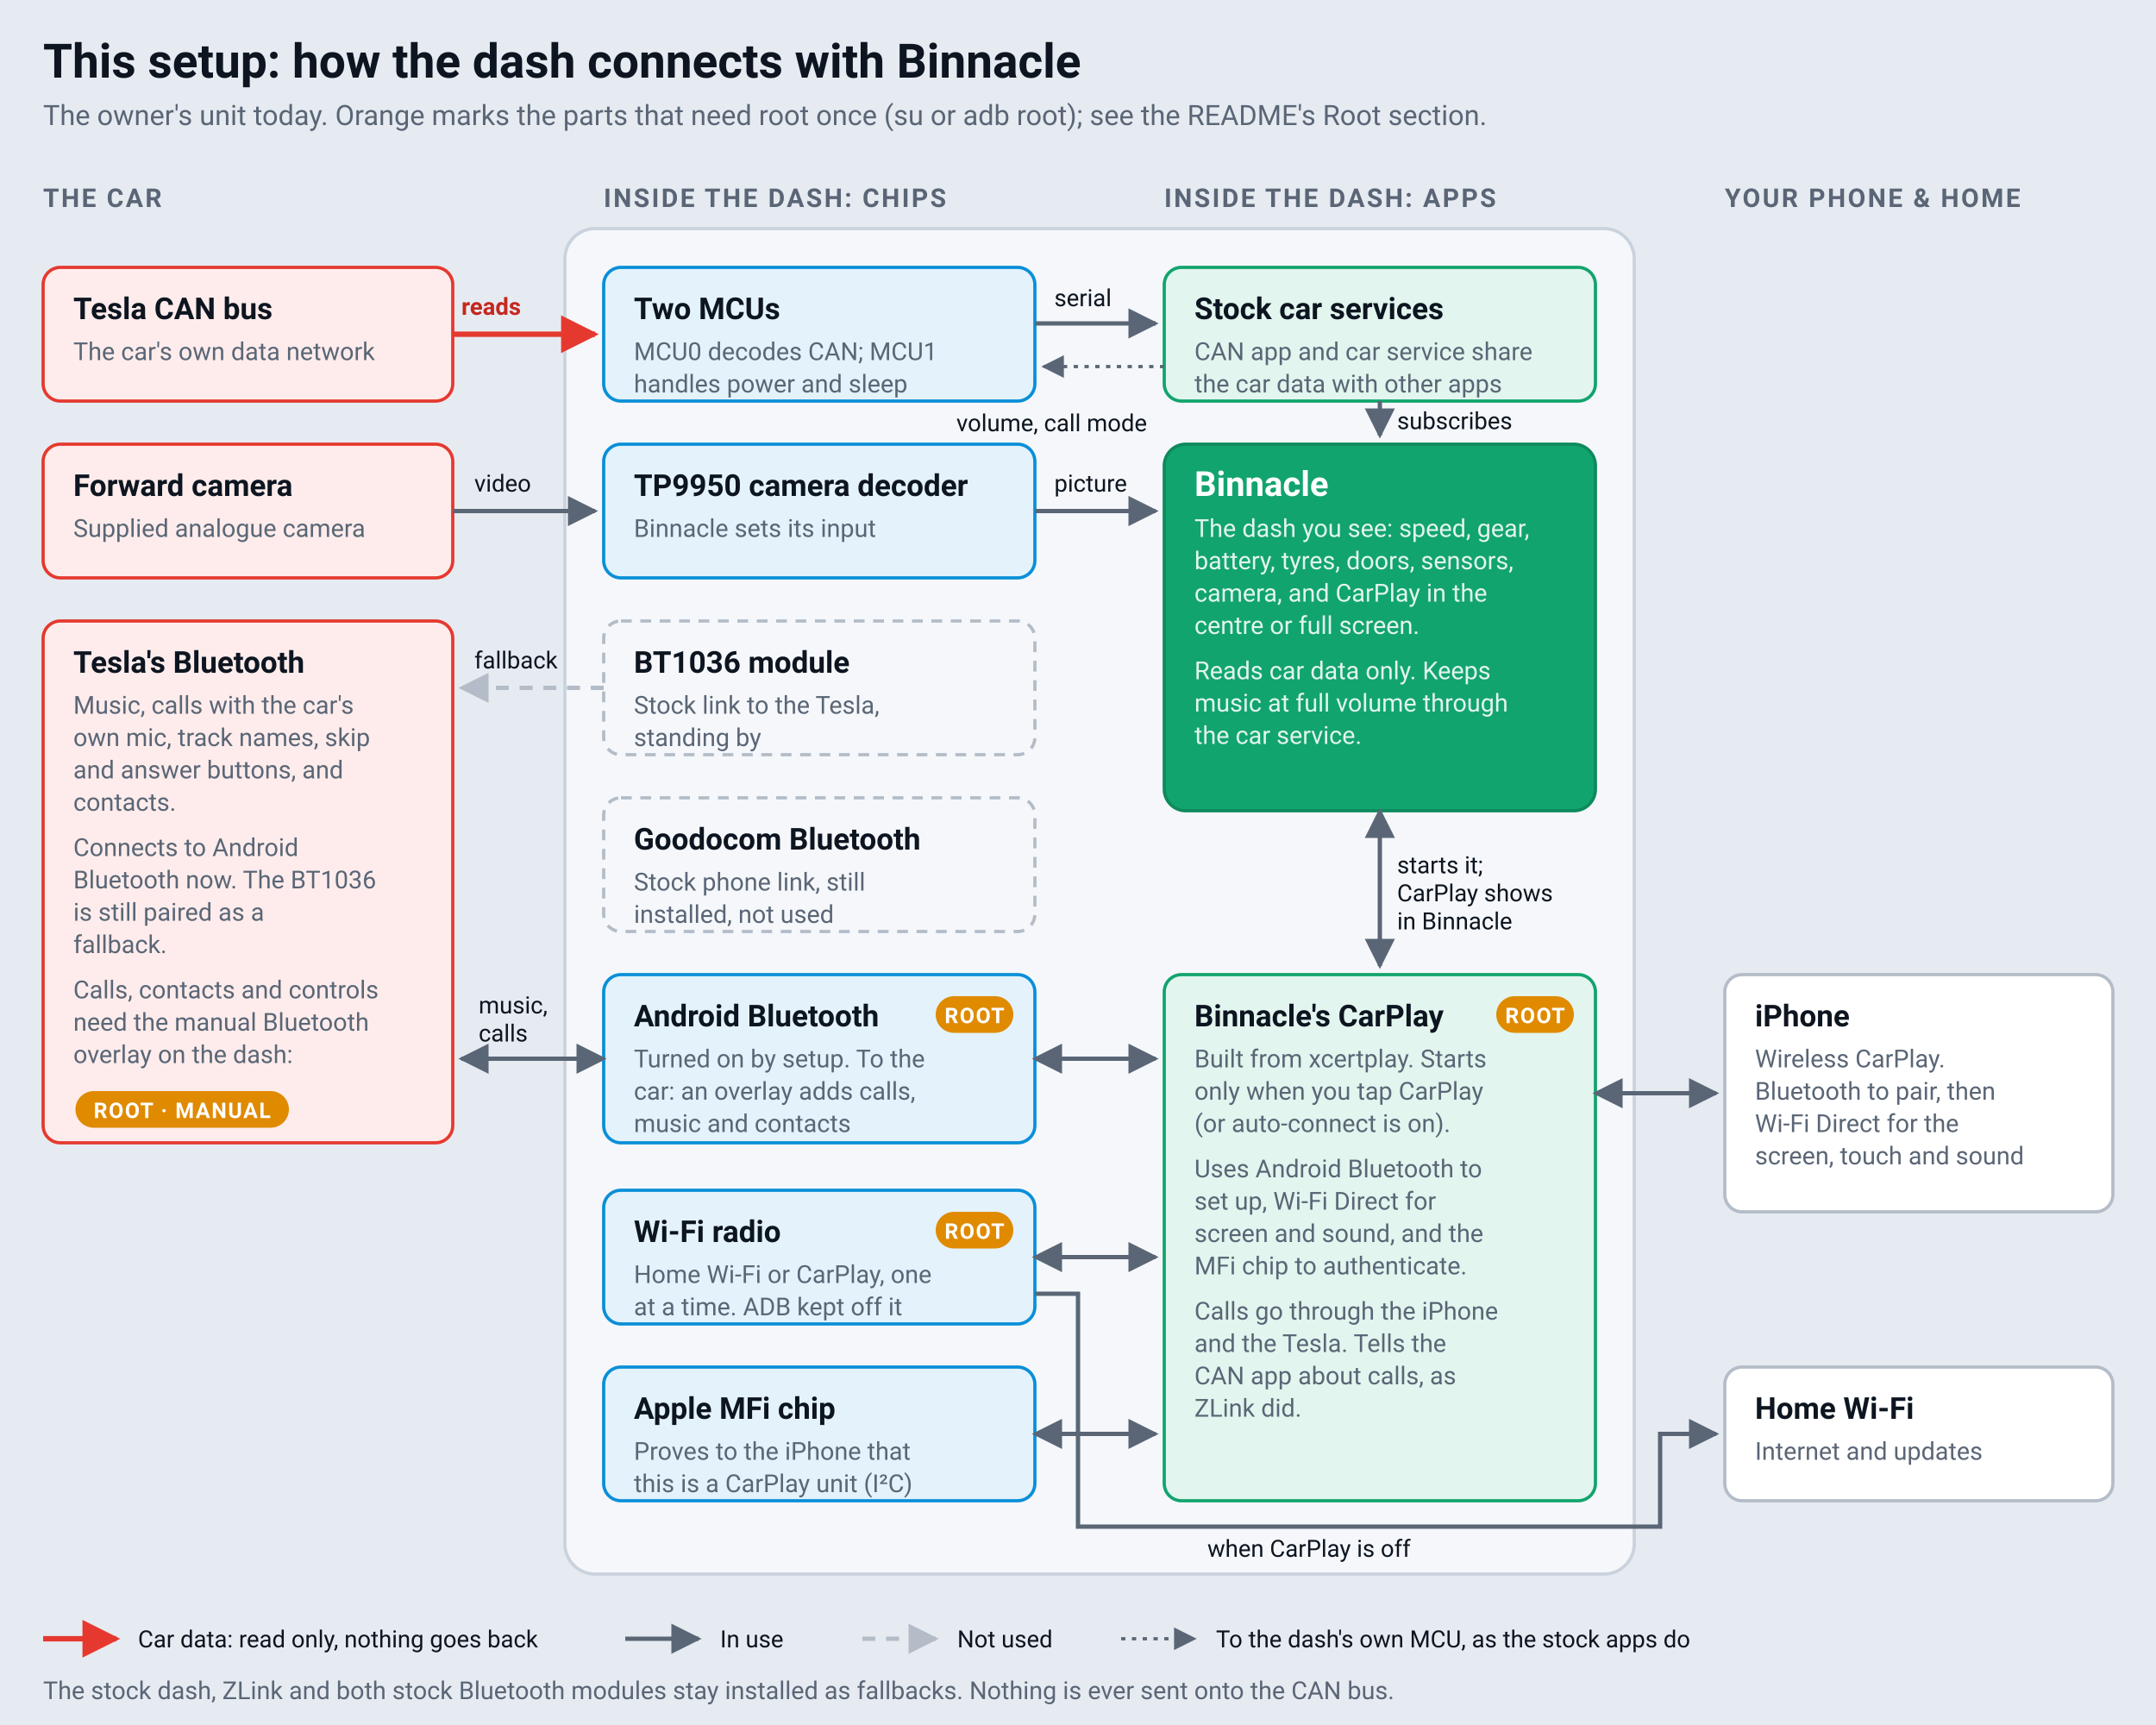
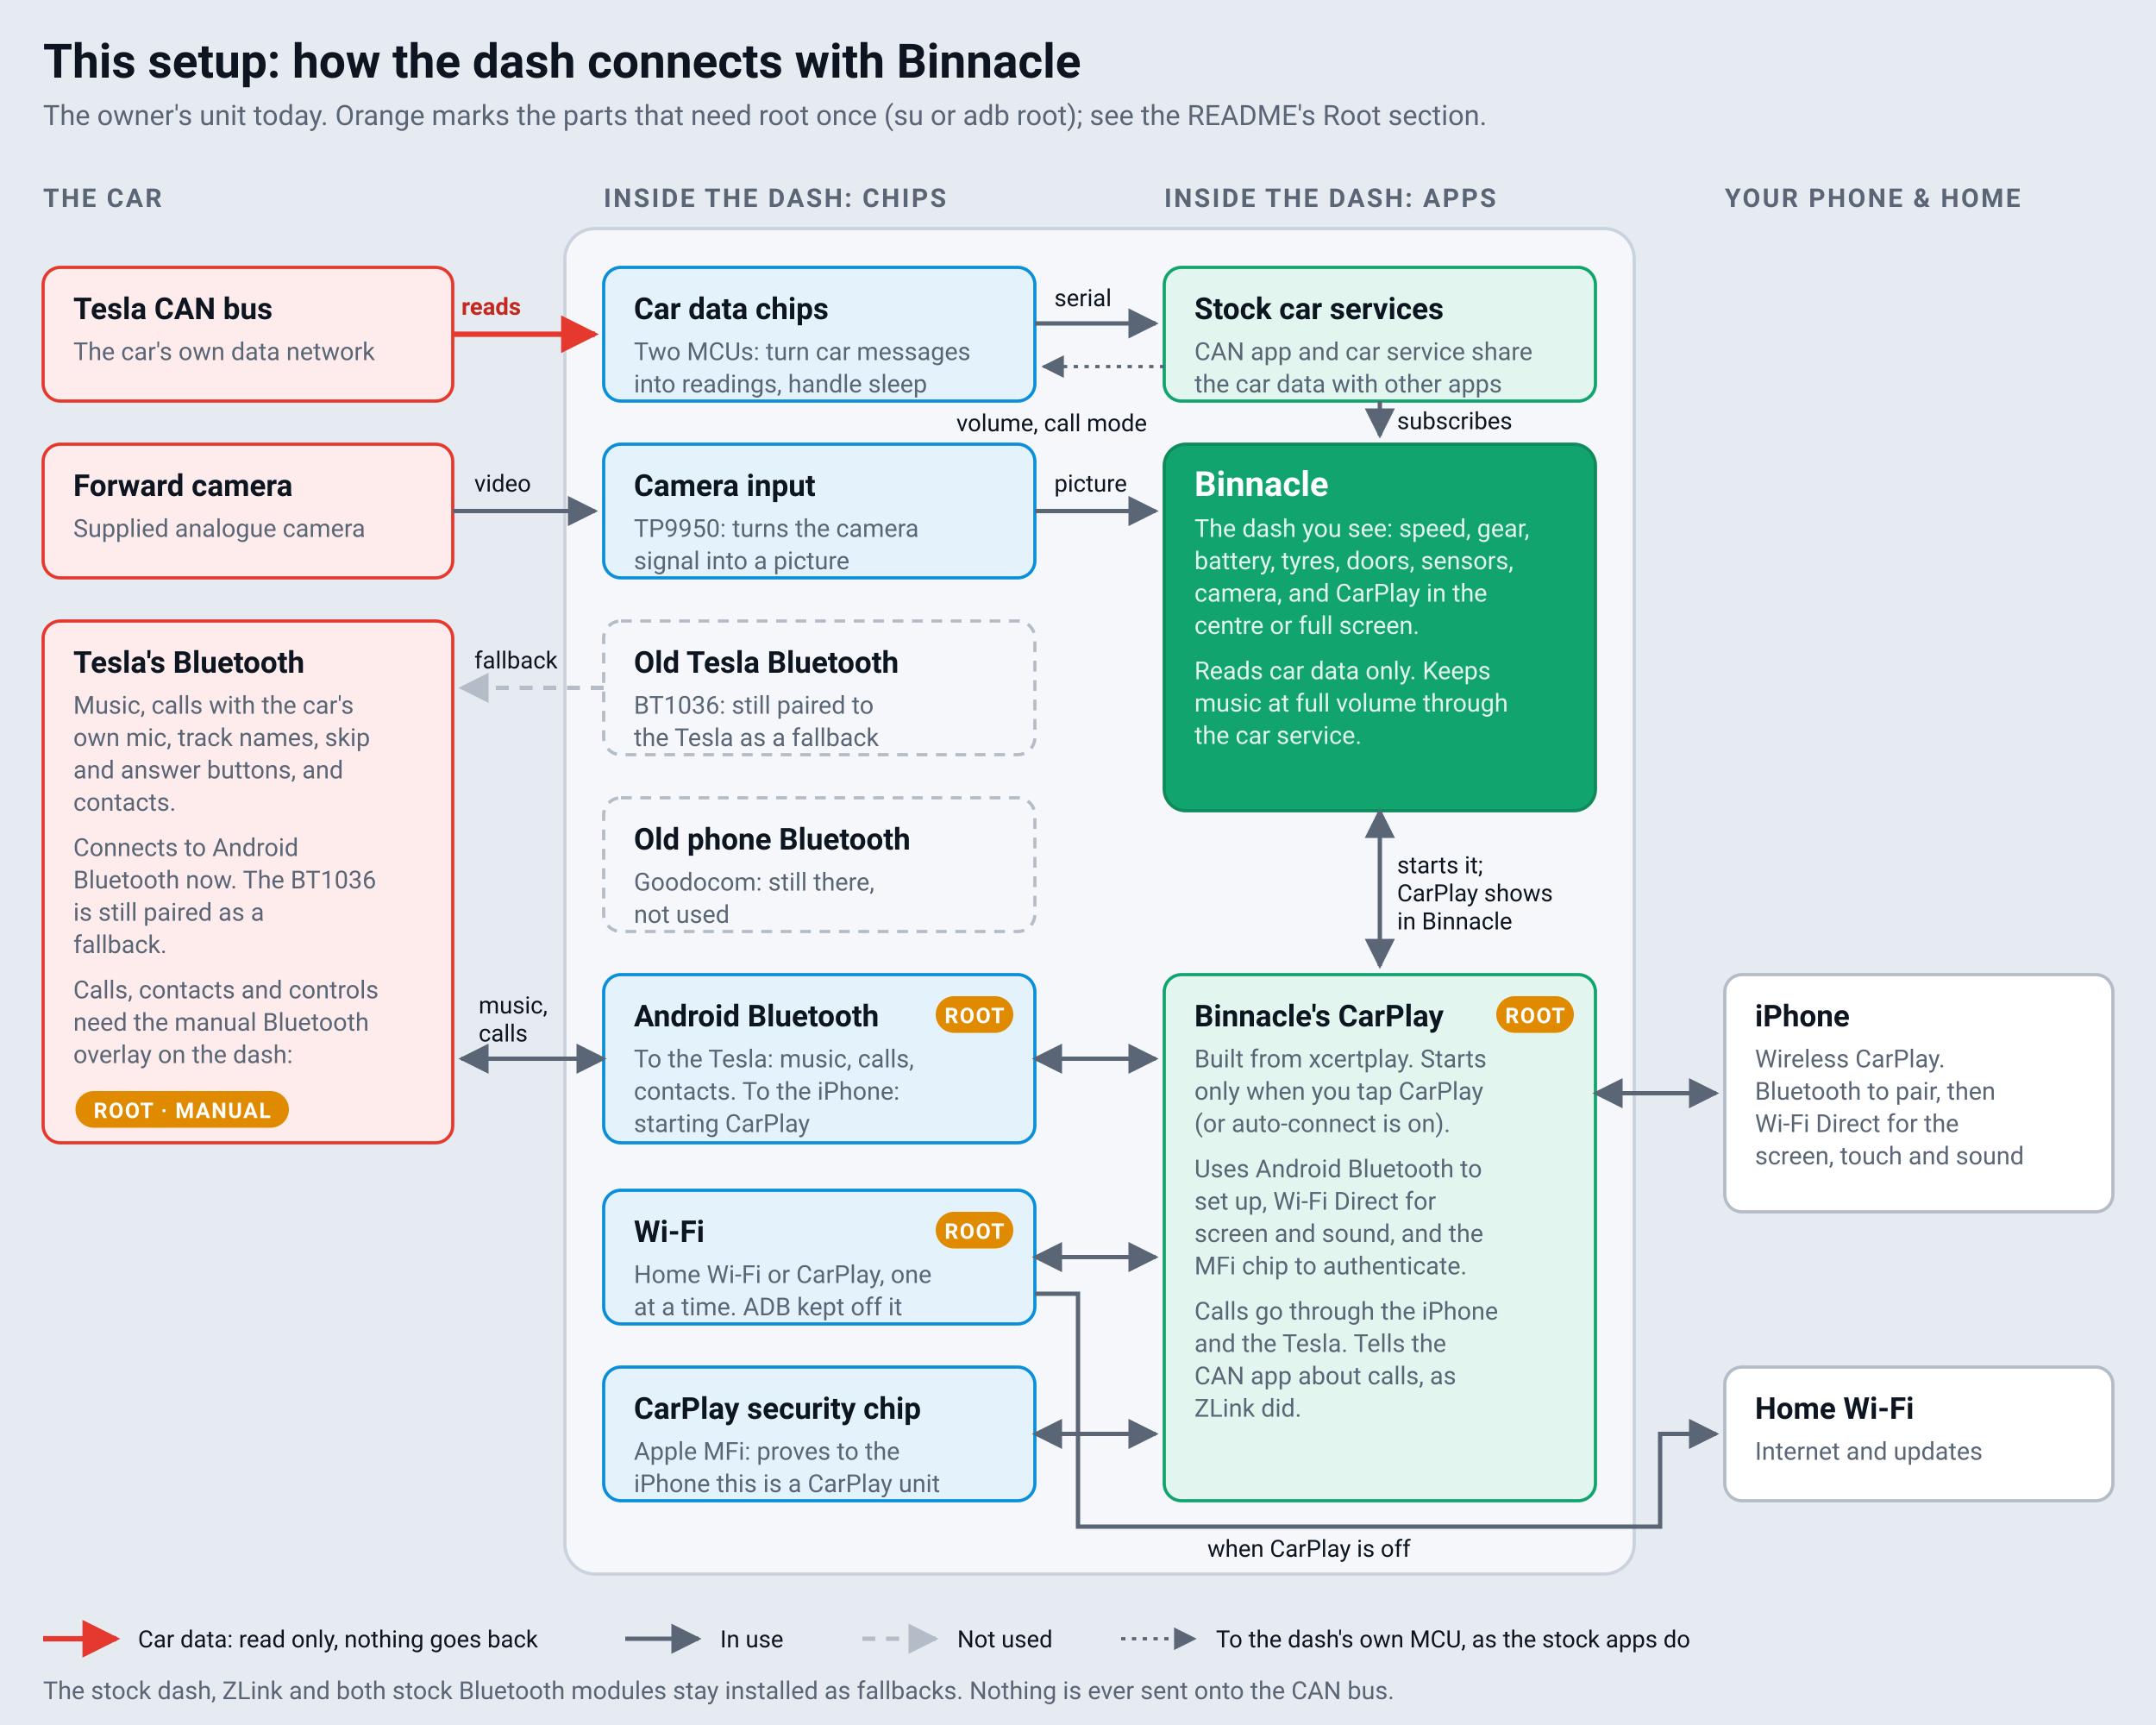
<svg xmlns="http://www.w3.org/2000/svg" viewBox="0 0 1000 800" width="1000" height="800" font-family="Roboto, -apple-system, BlinkMacSystemFont, 'Segoe UI', Helvetica, Arial, sans-serif">
  <style>
    .bg { fill: #e6ebf1; }
    .title { fill: #0d1520; font-size: 22px; font-weight: 700; }
    .sub { fill: #5a6676; font-size: 13px; }
    .col { fill: #5a6676; font-size: 12px; font-weight: 700; letter-spacing: 0.08em; }
    .h { fill: #0d1520; font-size: 14px; font-weight: 600; }
    .t { fill: #5a6676; font-size: 11.5px; }
    .lbl { fill: #0d1520; font-size: 11px; }
    .lbl-red { fill: #c4281f; font-size: 11px; font-weight: 700; }
    .encl { fill: #f5f7fa; stroke: #c9d2dd; stroke-width: 1.5; }
    .car { fill: #fdeceb; stroke: #e5392f; stroke-width: 1.5; }
    .hw { fill: #e3f2fb; stroke: #0a8fd8; stroke-width: 1.5; }
    .sw { fill: #e2f5ee; stroke: #12a46e; stroke-width: 1.5; }
    .main { fill: #12a46e; stroke: #0e8a5c; stroke-width: 1.5; }
    .main-h { fill: #ffffff; font-size: 16px; font-weight: 700; }
    .main-t { fill: #e2f5ee; font-size: 11.5px; }
    .ext { fill: #ffffff; stroke: #b3bcc7; stroke-width: 1.5; }
    .off { fill: #f5f7fa; stroke: #b3bcc7; stroke-width: 1.5; stroke-dasharray: 5 4; }
    .root { fill: #e08a00; }
    .root-t { fill: #ffffff; font-size: 10px; font-weight: 700; letter-spacing: 0.06em; }
    .ln { stroke: #5a6676; stroke-width: 2; fill: none; }
    .ln-red { stroke: #e5392f; stroke-width: 2.5; fill: none; }
    .ln-off { stroke: #b3bcc7; stroke-width: 2; fill: none; stroke-dasharray: 6 5; }
    .ln-mcu { stroke: #5a6676; stroke-width: 1.5; fill: none; stroke-dasharray: 2 3; }
    .ah { fill: #5a6676; }
    .ah-red { fill: #e5392f; }
    .ah-off { fill: #b3bcc7; }
    @media (prefers-color-scheme: dark) {
      .bg { fill: #07090d; }
      .title, .h, .lbl { fill: #eef3f8; }
      .sub, .t, .col { fill: #8793a4; }
      .lbl-red { fill: #ff5a52; }
      .encl { fill: #0e131b; stroke: #222c39; }
      .car { fill: #2a1214; stroke: #ff5a52; }
      .hw { fill: #0b2233; stroke: #36b9ff; }
      .sw { fill: #0c241c; stroke: #37e0a0; }
      .main { fill: #12805a; stroke: #37e0a0; }
      .main-t { fill: #d6f7ea; }
      .ext { fill: #141b25; stroke: #505b6a; }
      .off { fill: #0e131b; stroke: #505b6a; }
      .root { fill: #ffb84d; }
      .root-t { fill: #07090d; }
      .ln { stroke: #8793a4; }
      .ln-red { stroke: #ff5a52; }
      .ln-off { stroke: #505b6a; }
      .ln-mcu { stroke: #8793a4; }
      .ah { fill: #8793a4; }
      .ah-red { fill: #ff5a52; }
      .ah-off { fill: #505b6a; }
    }
  </style>
  <defs>
    <marker id="a" viewBox="0 0 10 10" refX="9" refY="5" markerWidth="7" markerHeight="7" orient="auto-start-reverse">
      <path d="M0,0 L10,5 L0,10 z" class="ah" />
    </marker>
    <marker id="ar" viewBox="0 0 10 10" refX="9" refY="5" markerWidth="7" markerHeight="7" orient="auto-start-reverse">
      <path d="M0,0 L10,5 L0,10 z" class="ah-red" />
    </marker>
    <marker id="ao" viewBox="0 0 10 10" refX="9" refY="5" markerWidth="7" markerHeight="7" orient="auto-start-reverse">
      <path d="M0,0 L10,5 L0,10 z" class="ah-off" />
    </marker>
  </defs>
  <rect class="bg" x="0" y="0" width="1000" height="800" />
  <text class="title" x="20" y="36">This setup: how the dash connects with Binnacle</text>
  <text class="sub" x="20" y="58">The owner's unit today. Orange marks the parts that need root once (su or adb root); see the README's Root section.</text>
  <text class="col" x="20" y="96">THE CAR</text>
  <text class="col" x="280" y="96">INSIDE THE DASH: CHIPS</text>
  <text class="col" x="540" y="96">INSIDE THE DASH: APPS</text>
  <text class="col" x="800" y="96">YOUR PHONE &amp; HOME</text>
  <rect class="encl" x="262" y="106" width="496" height="624" rx="14" />
  <rect class="car" x="20" y="124" width="190" height="62" rx="8" />
  <text class="h" x="34" y="148">Tesla CAN bus</text>
  <text class="t" x="34" y="167">The car's own data network</text>
  <rect class="car" x="20" y="206" width="190" height="62" rx="8" />
  <text class="h" x="34" y="230">Forward camera</text>
  <text class="t" x="34" y="249">Supplied analogue camera</text>
  <rect class="car" x="20" y="288" width="190" height="242" rx="8" />
  <text class="h" x="34" y="312">Tesla's Bluetooth</text>
  <text class="t" x="34" y="331">Music, calls with the car's</text>
  <text class="t" x="34" y="346">own mic, track names, skip</text>
  <text class="t" x="34" y="361">and answer buttons, and</text>
  <text class="t" x="34" y="376">contacts.</text>
  <text class="t" x="34" y="397">Connects to Android</text>
  <text class="t" x="34" y="412">Bluetooth now. The BT1036</text>
  <text class="t" x="34" y="427">is still paired as a</text>
  <text class="t" x="34" y="442">fallback.</text>
  <text class="t" x="34" y="463">Calls, contacts and controls</text>
  <text class="t" x="34" y="478">need the manual Bluetooth</text>
  <text class="t" x="34" y="493">overlay on the dash:</text>
  <rect class="hw" x="280" y="124" width="200" height="62" rx="8" />
-   <text class="h" x="294" y="148">Two MCUs</text>
-   <text class="t" x="294" y="167">MCU0 decodes CAN; MCU1</text>
-   <text class="t" x="294" y="182">handles power and sleep</text>
+   <text class="h" x="294" y="148">Car data chips</text>
+   <text class="t" x="294" y="167">Two MCUs: turn car messages</text>
+   <text class="t" x="294" y="182">into readings, handle sleep</text>
  <rect class="hw" x="280" y="206" width="200" height="62" rx="8" />
-   <text class="h" x="294" y="230">TP9950 camera decoder</text>
-   <text class="t" x="294" y="249">Binnacle sets its input</text>
+   <text class="h" x="294" y="230">Camera input</text>
+   <text class="t" x="294" y="249">TP9950: turns the camera</text>
+   <text class="t" x="294" y="264">signal into a picture</text>
  <rect class="off" x="280" y="288" width="200" height="62" rx="8" />
-   <text class="h" x="294" y="312">BT1036 module</text>
-   <text class="t" x="294" y="331">Stock link to the Tesla,</text>
-   <text class="t" x="294" y="346">standing by</text>
+   <text class="h" x="294" y="312">Old Tesla Bluetooth</text>
+   <text class="t" x="294" y="331">BT1036: still paired to</text>
+   <text class="t" x="294" y="346">the Tesla as a fallback</text>
  <rect class="off" x="280" y="370" width="200" height="62" rx="8" />
-   <text class="h" x="294" y="394">Goodocom Bluetooth</text>
-   <text class="t" x="294" y="413">Stock phone link, still</text>
-   <text class="t" x="294" y="428">installed, not used</text>
+   <text class="h" x="294" y="394">Old phone Bluetooth</text>
+   <text class="t" x="294" y="413">Goodocom: still there,</text>
+   <text class="t" x="294" y="428">not used</text>
  <rect class="hw" x="280" y="452" width="200" height="78" rx="8" />
  <text class="h" x="294" y="476">Android Bluetooth</text>
-   <text class="t" x="294" y="495">Turned on by setup. To the</text>
-   <text class="t" x="294" y="510">car: an overlay adds calls,</text>
-   <text class="t" x="294" y="525">music and contacts</text>
+   <text class="t" x="294" y="495">To the Tesla: music, calls,</text>
+   <text class="t" x="294" y="510">contacts. To the iPhone:</text>
+   <text class="t" x="294" y="525">starting CarPlay</text>
  <rect class="root" x="434" y="462" width="36" height="17" rx="8.5" />
  <text class="root-t" x="452.0" y="474.5" text-anchor="middle">ROOT</text>
  <rect class="hw" x="280" y="552" width="200" height="62" rx="8" />
-   <text class="h" x="294" y="576">Wi-Fi radio</text>
+   <text class="h" x="294" y="576">Wi-Fi</text>
  <text class="t" x="294" y="595">Home Wi-Fi or CarPlay, one</text>
  <text class="t" x="294" y="610">at a time. ADB kept off it</text>
  <rect class="root" x="434" y="562" width="36" height="17" rx="8.5" />
  <text class="root-t" x="452.0" y="574.5" text-anchor="middle">ROOT</text>
  <rect class="hw" x="280" y="634" width="200" height="62" rx="8" />
-   <text class="h" x="294" y="658">Apple MFi chip</text>
-   <text class="t" x="294" y="677">Proves to the iPhone that</text>
-   <text class="t" x="294" y="692">this is a CarPlay unit (I²C)</text>
+   <text class="h" x="294" y="658">CarPlay security chip</text>
+   <text class="t" x="294" y="677">Apple MFi: proves to the</text>
+   <text class="t" x="294" y="692">iPhone this is a CarPlay unit</text>
  <rect class="sw" x="540" y="124" width="200" height="62" rx="8" />
  <text class="h" x="554" y="148">Stock car services</text>
  <text class="t" x="554" y="167">CAN app and car service share</text>
  <text class="t" x="554" y="182">the car data with other apps</text>
  <rect class="main" x="540" y="206" width="200" height="170" rx="10" />
  <text class="main-h" x="554" y="230">Binnacle</text>
  <text class="main-t" x="554" y="249">The dash you see: speed, gear,</text>
  <text class="main-t" x="554" y="264">battery, tyres, doors, sensors,</text>
  <text class="main-t" x="554" y="279">camera, and CarPlay in the</text>
  <text class="main-t" x="554" y="294">centre or full screen.</text>
  <text class="main-t" x="554" y="315">Reads car data only. Keeps</text>
  <text class="main-t" x="554" y="330">music at full volume through</text>
  <text class="main-t" x="554" y="345">the car service.</text>
  <rect class="sw" x="540" y="452" width="200" height="244" rx="8" />
  <text class="h" x="554" y="476">Binnacle's CarPlay</text>
  <text class="t" x="554" y="495">Built from xcertplay. Starts</text>
  <text class="t" x="554" y="510">only when you tap CarPlay</text>
  <text class="t" x="554" y="525">(or auto-connect is on).</text>
  <text class="t" x="554" y="546">Uses Android Bluetooth to</text>
  <text class="t" x="554" y="561">set up, Wi-Fi Direct for</text>
  <text class="t" x="554" y="576">screen and sound, and the</text>
  <text class="t" x="554" y="591">MFi chip to authenticate.</text>
  <text class="t" x="554" y="612">Calls go through the iPhone</text>
  <text class="t" x="554" y="627">and the Tesla. Tells the</text>
  <text class="t" x="554" y="642">CAN app about calls, as</text>
  <text class="t" x="554" y="657">ZLink did.</text>
  <rect class="root" x="694" y="462" width="36" height="17" rx="8.5" />
  <text class="root-t" x="712.0" y="474.5" text-anchor="middle">ROOT</text>
  <rect class="ext" x="800" y="452" width="180" height="110" rx="8" />
  <text class="h" x="814" y="476">iPhone</text>
  <text class="t" x="814" y="495">Wireless CarPlay.</text>
  <text class="t" x="814" y="510">Bluetooth to pair, then</text>
  <text class="t" x="814" y="525">Wi-Fi Direct for the</text>
  <text class="t" x="814" y="540">screen, touch and sound</text>
  <rect class="ext" x="800" y="634" width="180" height="62" rx="8" />
  <text class="h" x="814" y="658">Home Wi-Fi</text>
  <text class="t" x="814" y="677">Internet and updates</text>
  <path class="ln-red" d="M210,155 L276,155" marker-end="url(#ar)" />
  <text class="lbl-red" x="214" y="146">reads</text>
  <path class="ln" d="M480,150 L536,150" marker-end="url(#a)" />
  <text class="lbl" x="489" y="142">serial</text>
  <path class="ln-mcu" d="M540,170 L484,170" marker-end="url(#a)" />
  <text class="lbl" x="532" y="200" text-anchor="end">volume, call mode</text>
  <path class="ln" d="M210,237 L276,237" marker-end="url(#a)" />
  <text class="lbl" x="220" y="228">video</text>
  <path class="ln" d="M480,237 L536,237" marker-end="url(#a)" />
  <text class="lbl" x="489" y="228">picture</text>
  <path class="ln" d="M640,186 L640,202" marker-end="url(#a)" />
  <text class="lbl" x="648" y="199">subscribes</text>
  <path class="ln-off" d="M280,319 L214,319" marker-end="url(#ao)" />
  <text class="lbl" x="220" y="310">fallback</text>
  <path class="ln" d="M280,491 L214,491" marker-start="url(#a)" marker-end="url(#a)" />
  <text class="lbl" x="222" y="470">music,</text>
  <text class="lbl" x="222" y="483">calls</text>
  <rect class="root" x="35" y="506" width="99" height="17" rx="8.5" />
  <text class="root-t" x="84.5" y="518.5" text-anchor="middle">ROOT · MANUAL</text>
  <path class="ln" d="M640,376 L640,448" marker-start="url(#a)" marker-end="url(#a)" />
  <text class="lbl" x="648" y="405">starts it;</text>
  <text class="lbl" x="648" y="418">CarPlay shows</text>
  <text class="lbl" x="648" y="431">in Binnacle</text>
  <path class="ln" d="M480,491 L536,491" marker-start="url(#a)" marker-end="url(#a)" />
  <path class="ln" d="M480,583 L536,583" marker-start="url(#a)" marker-end="url(#a)" />
  <path class="ln" d="M480,665 L536,665" marker-start="url(#a)" marker-end="url(#a)" />
  <path class="ln" d="M740,507 L796,507" marker-start="url(#a)" marker-end="url(#a)" />
  <path class="ln" d="M480,600 L500,600 L500,708 L770,708 L770,665 L796,665" marker-end="url(#a)" />
  <text class="lbl" x="560" y="722">when CarPlay is off</text>
  <path class="ln-red" d="M20,760 L54,760" marker-end="url(#ar)" />
  <text class="lbl" x="64" y="764">Car data: read only, nothing goes back</text>
  <path class="ln" d="M290,760 L324,760" marker-end="url(#a)" />
  <text class="lbl" x="334" y="764">In use</text>
  <path class="ln-off" d="M400,760 L434,760" marker-end="url(#ao)" />
  <text class="lbl" x="444" y="764">Not used</text>
  <path class="ln-mcu" d="M520,760 L554,760" marker-end="url(#a)" />
  <text class="lbl" x="564" y="764">To the dash's own MCU, as the stock apps do</text>
  <text class="t" x="20" y="788">The stock dash, ZLink and both stock Bluetooth modules stay installed as fallbacks. Nothing is ever sent onto the CAN bus.</text>
</svg>
